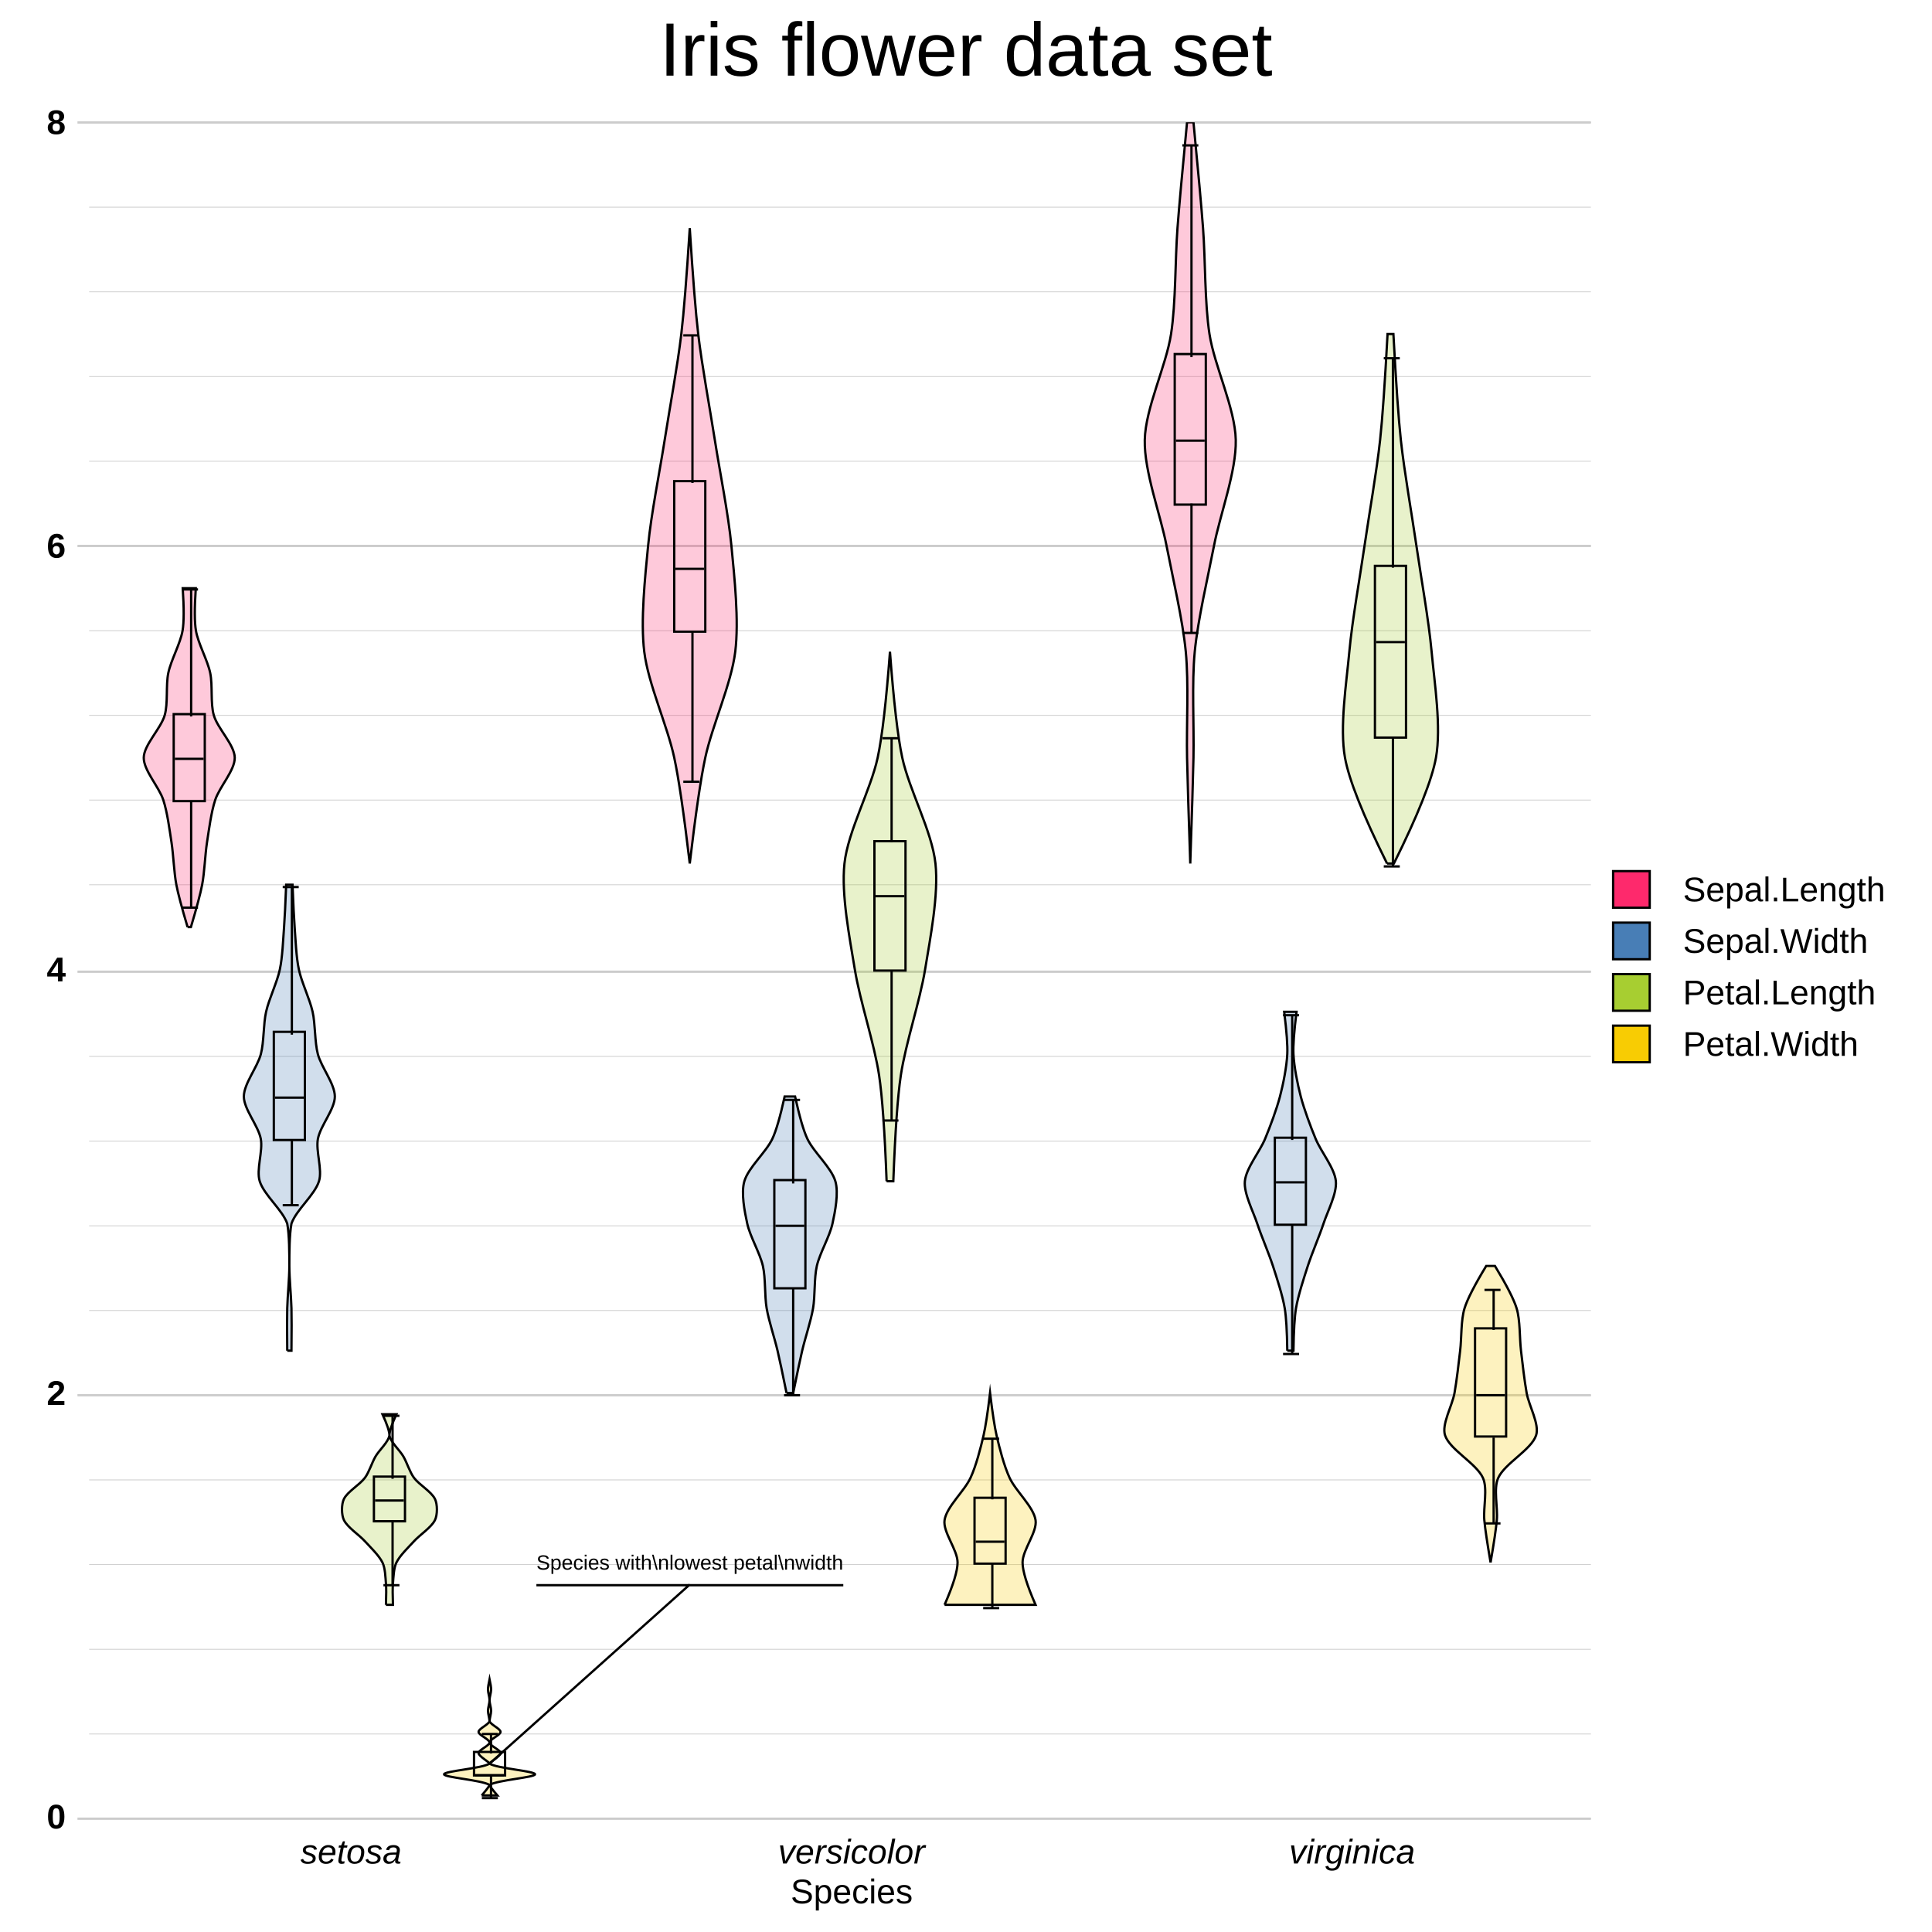
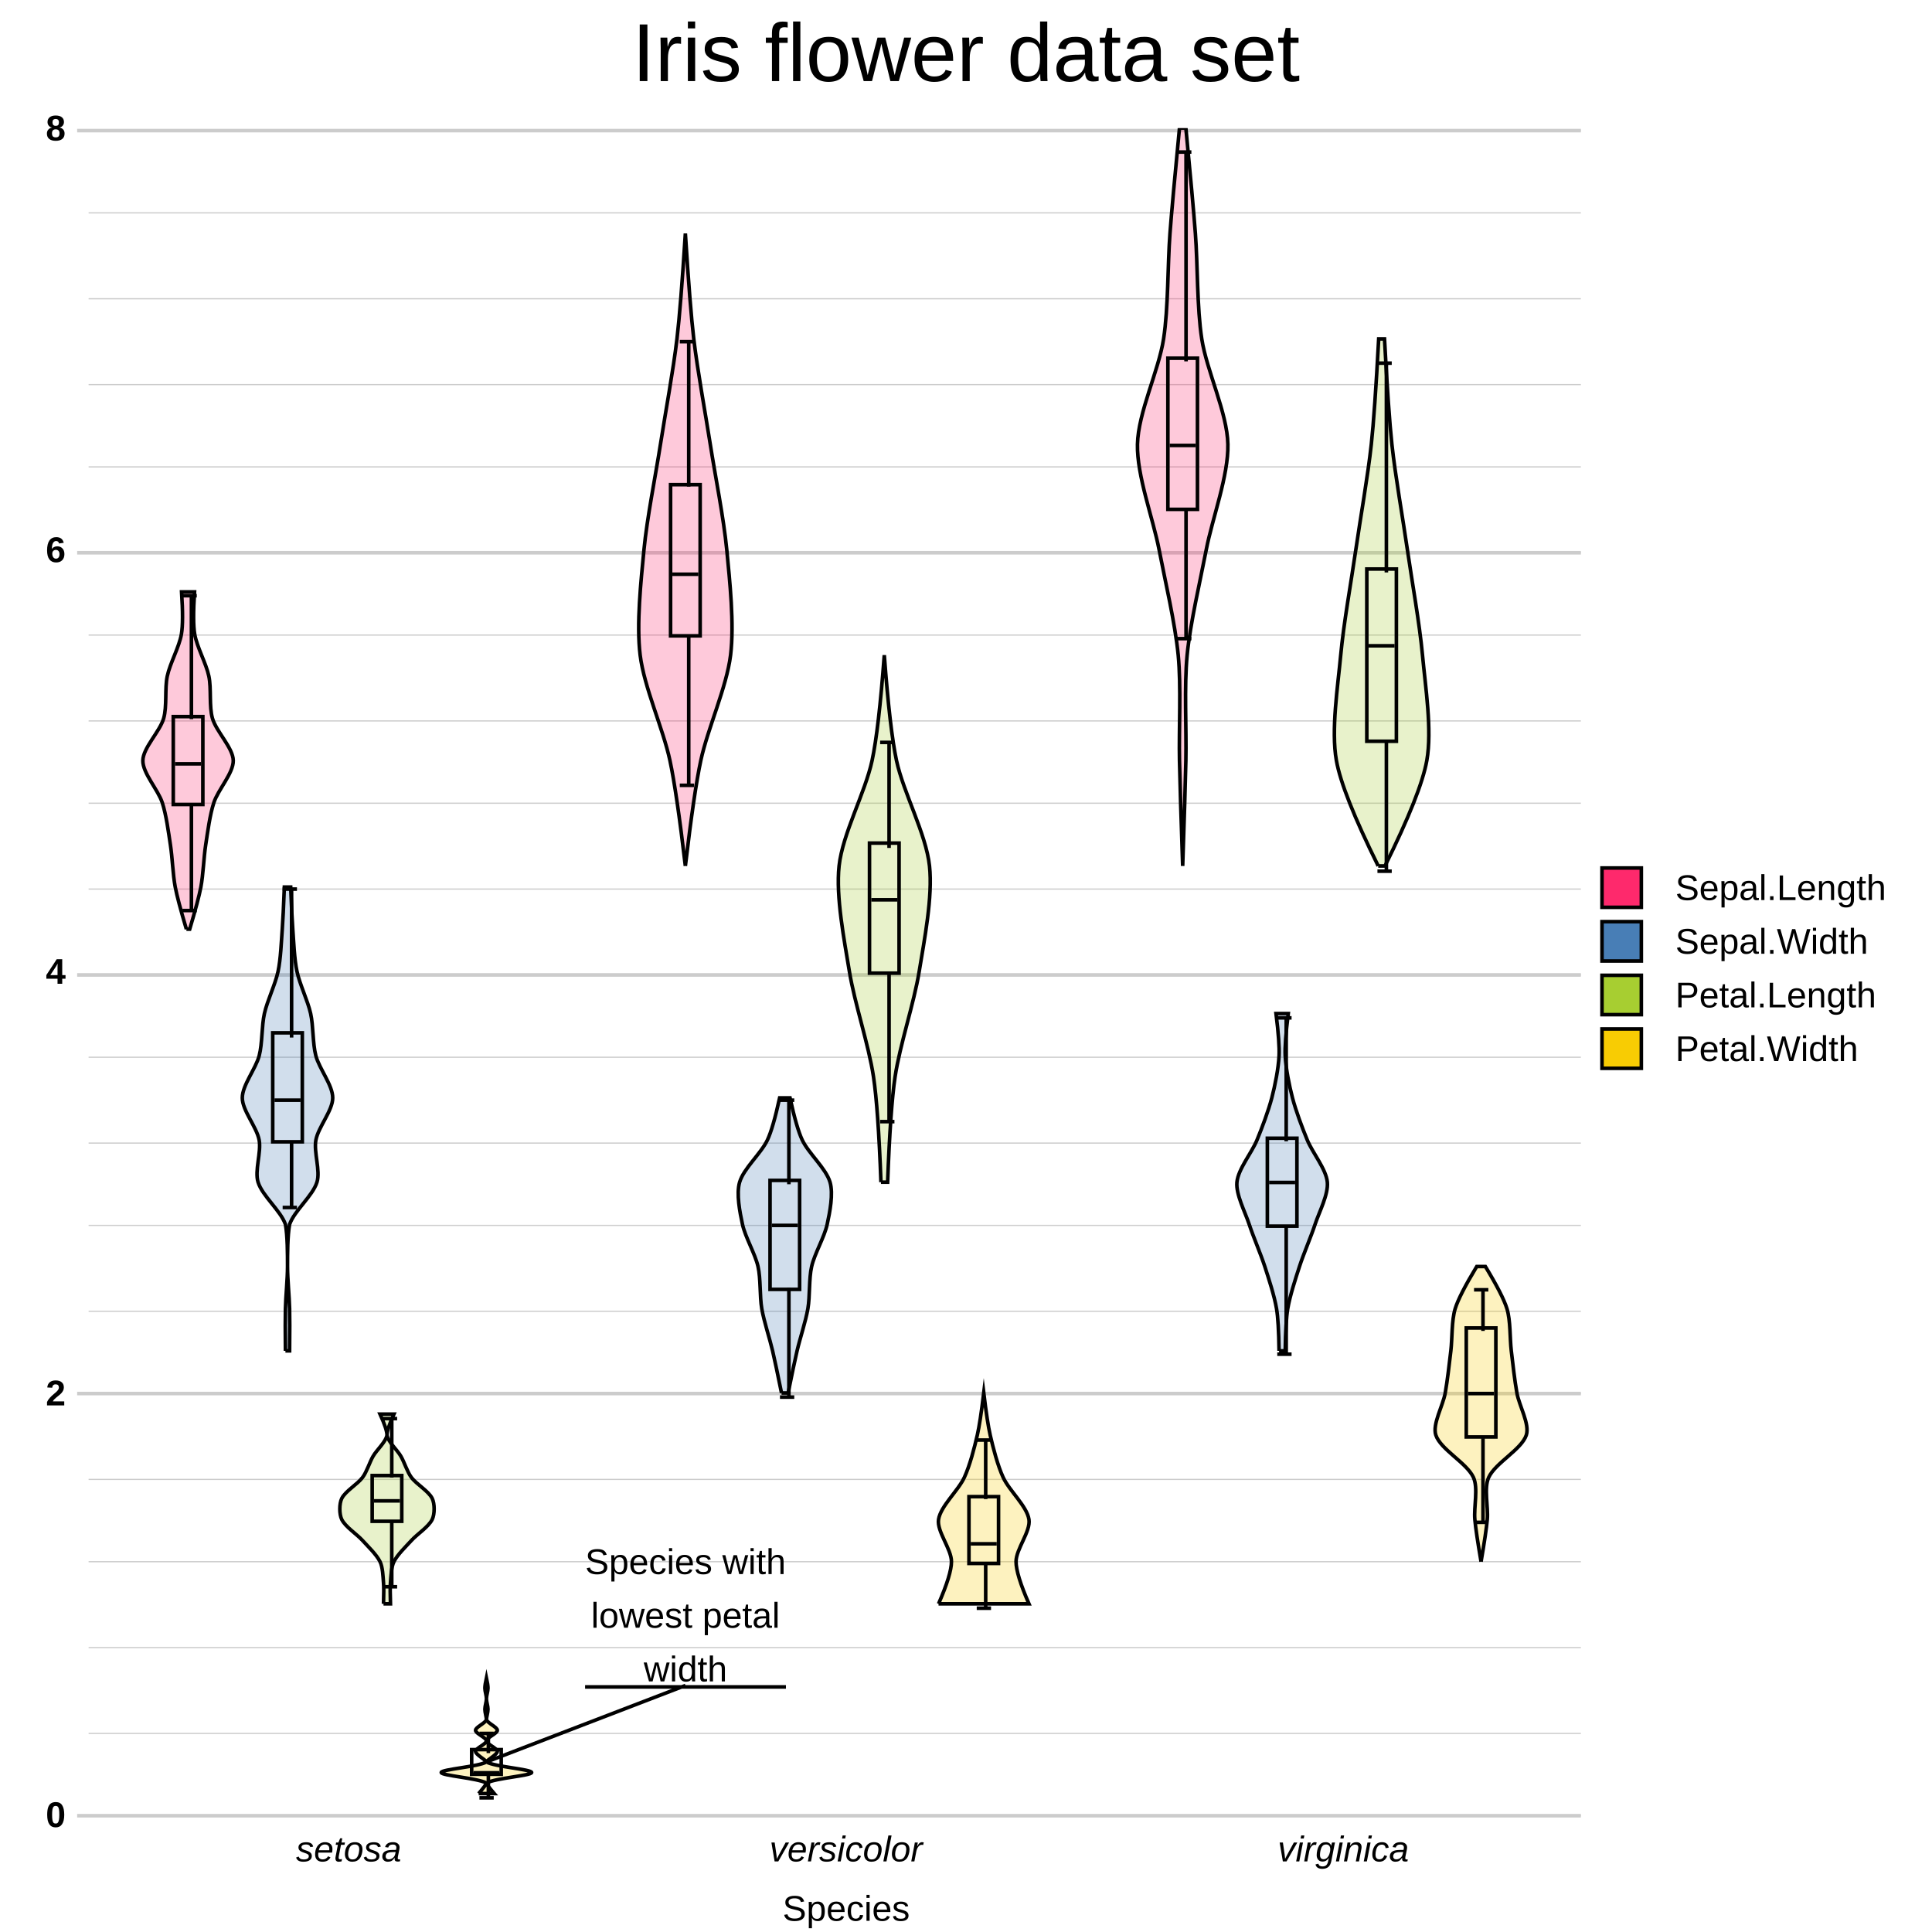
- <svg xmlns="http://www.w3.org/2000/svg" width="844" height="844">
+ <svg xmlns="http://www.w3.org/2000/svg" width="540" height="540">
  <defs>
    <clipPath id="a">
-       <path fill="none" d="M38.942 53.4H694.99v740.2H38.94V53.4z" />
+       <path fill="none" d="M24.762 35.8H441.86v471.4H24.762V35.8z" />
    </clipPath>
  </defs>
-   <path fill="#FFF" paint-order="stroke fill markers" d="M-.5-.5h845v845H-.5z" />
-   <path fill="none" stroke="#CCC" paint-order="fill stroke markers" d="M38.942 794.5H694.99M38.942 757.5H694.99M38.942 720.5H694.99M38.942 683.5H694.99M38.942 646.5H694.99M38.942 609.5H694.99M38.942 572.5H694.99M38.942 535.5H694.99M38.942 498.5H694.99M38.942 461.5H694.99M38.942 424.5H694.99M38.942 386.5H694.99M38.942 349.5H694.99M38.942 312.5H694.99M38.942 275.5H694.99M38.942 238.5H694.99M38.942 201.5H694.99M38.942 164.5H694.99M38.942 127.5H694.99M38.942 90.5H694.99M38.942 53.5H694.99" stroke-miterlimit="10" stroke-width=".333" />
-   <path fill="none" stroke="#CCC" paint-order="fill stroke markers" d="M38.942 794.5H694.99M33.842 794.5h5.1M38.942 609.5H694.99M33.842 609.5h5.1M38.942 424.5H694.99M33.842 424.5h5.1M38.942 238.5H694.99M33.842 238.5h5.1M38.942 53.5H694.99M33.842 53.5h5.1" stroke-miterlimit="10" />
+   <path fill="#FFF" paint-order="stroke fill markers" d="M-.5-.5h541v541H-.5z" />
+   <path fill="none" stroke="#CCC" paint-order="fill stroke markers" d="M24.762 507.5H441.86M24.762 484.5H441.86M24.762 460.5H441.86M24.762 436.5H441.86M24.762 413.5H441.86M24.762 389.5H441.86M24.762 366.5H441.86M24.762 342.5H441.86M24.762 319.5H441.86M24.762 295.5H441.86M24.762 272.5H441.86M24.762 248.5H441.86M24.762 224.5H441.86M24.762 201.5H441.86M24.762 177.5H441.86M24.762 154.5H441.86M24.762 130.5H441.86M24.762 107.5H441.86M24.762 83.5H441.86M24.762 59.5H441.86M24.762 36.5H441.86" stroke-miterlimit="10" stroke-width=".333" />
+   <path fill="none" stroke="#CCC" paint-order="fill stroke markers" d="M24.762 507.5H441.86M21.562 507.5h3.2M24.762 389.5H441.86M21.562 389.5h3.2M24.762 272.5H441.86M21.562 272.5h3.2M24.762 154.5H441.86M21.562 154.5h3.2M24.762 36.5H441.86M21.562 36.5h3.2" stroke-miterlimit="10" />
  <g clip-path="url(#a)">
-     <path fill="#FE296C" stroke="#000" paint-order="fill stroke markers" d="M81.945 404.995q-3.84-12.877-4.907-18.505c-1.04-5.475-1.272-12.986-2.12-18.505-.86-5.584-1.83-13.17-3.577-18.505-1.89-5.77-8.635-12.99-8.545-18.505.09-5.587 7.454-12.66 9.15-18.505 1.523-5.258.436-13.093 1.58-18.505 1.2-5.69 5.266-12.804 6.236-18.505q.92-5.402.064-18.505h5.697q-.856 13.103.063 18.505c.97 5.7 5.036 12.814 6.238 18.505 1.144 5.412.057 13.247 1.58 18.505 1.695 5.845 9.06 12.918 9.15 18.505.09 5.516-6.657 12.736-8.546 18.505-1.747 5.334-2.717 12.92-3.576 18.505-.85 5.52-1.08 13.03-2.12 18.505q-1.07 5.628-4.908 18.505h-1.455M301.322 377.238q-3.84-32.578-6.78-46.263c-3.024-14.072-11.352-32.12-13.097-46.263-1.68-13.615.347-32.463 1.678-46.262 1.346-13.958 5.07-32.384 7.247-46.262 2.176-13.88 5.61-32.322 7.26-46.263q1.634-13.816 3.692-46.262 2.058 32.446 3.694 46.262c1.65 13.94 5.082 32.383 7.258 46.262 2.176 13.88 5.9 32.305 7.248 46.263 1.33 13.8 3.358 32.647 1.678 46.262-1.746 14.142-10.073 32.19-13.097 46.263q-2.94 13.685-6.78 46.262M519.972 377.238q-1.11-32.382-1.404-46.263c-.294-13.876.778-32.496-.555-46.263-1.355-13.99-5.722-32.414-8.404-46.262-2.694-13.91-9.81-32.448-9.515-46.262.297-13.943 9.31-32.19 11.484-46.263 2.113-13.684 1.76-32.4 2.808-46.262q1.05-13.895 4.18-46.263h2.808q3.13 32.368 4.18 46.263c1.048 13.863.695 32.578 2.81 46.262 2.173 14.073 11.187 32.32 11.484 46.262.294 13.815-6.82 32.353-9.515 46.263-2.68 13.848-7.05 32.272-8.403 46.262-1.333 13.767-.262 32.387-.556 46.263q-.294 13.88-1.404 46.262" fill-opacity=".25" stroke-linejoin="mitter" stroke-miterlimit="10" />
-     <path fill="#487EB6" stroke="#000" paint-order="fill stroke markers" d="M125.482 590.045q-.137-12.957 0-18.505c.138-5.555.92-12.953.92-18.505 0-5.55 0-13.438-.92-18.505-2.11-6.036-10.14-12.467-12.025-18.505-1.58-5.065 1.473-13.16.47-18.505-1.077-5.757-7.405-12.955-7.402-18.505.003-5.553 5.92-12.767 7.426-18.505 1.41-5.365 1.07-13.072 2.29-18.505 1.27-5.67 4.807-12.828 6.012-18.505 1.15-5.426 1.425-12.943 1.84-18.505q.413-5.54.92-18.505h2.78q.508 12.964.92 18.505c.416 5.562.69 13.08 1.84 18.505 1.205 5.677 4.742 12.835 6.013 18.505 1.22 5.433.88 13.14 2.29 18.505 1.505 5.738 7.42 12.952 7.425 18.505.003 5.55-6.326 12.748-7.404 18.505-1 5.346 2.052 13.44.47 18.505-1.884 6.038-9.913 12.47-12.024 18.505-.92 5.067-.92 12.953-.92 18.505s.782 12.95.92 18.505q.138 5.548 0 18.505h-1.84M343.6 608.55q-2.634-12.98-3.93-18.505c-1.308-5.58-3.78-12.876-4.753-18.505-.948-5.474-.416-13.12-1.65-18.505-1.312-5.718-5.585-12.782-6.836-18.505-1.175-5.38-2.753-13.448-1.255-18.505 1.79-6.046 9.392-12.565 12.217-18.505q2.455-5.163 5.382-18.505h4.557q2.928 13.342 5.383 18.505c2.824 5.94 10.426 12.46 12.217 18.505 1.497 5.057-.08 13.125-1.257 18.505-1.25 5.723-5.524 12.787-6.835 18.505-1.234 5.385-.703 13.03-1.65 18.505-.974 5.63-3.445 12.926-4.754 18.505q-1.296 5.524-3.928 18.505H343.6M562.354 590.045q-.19-13.052-1.115-18.505c-.96-5.65-3.382-13.028-5.16-18.505-1.828-5.626-5-12.888-6.86-18.505-1.817-5.486-5.894-13.125-5.395-18.505.53-5.723 6.474-12.83 8.824-18.505 2.248-5.43 5.02-12.832 6.508-18.505 1.424-5.43 2.917-12.92 3.196-18.505q.275-5.518-1.35-18.505h5.395q-1.625 12.987-1.35 18.505c.28 5.585 1.773 13.075 3.197 18.505 1.487 5.673 4.26 13.076 6.508 18.505 2.35 5.674 8.294 12.782 8.825 18.505.498 5.38-3.578 13.02-5.395 18.505-1.86 5.617-5.032 12.88-6.86 18.505-1.778 5.477-4.202 12.855-5.16 18.505q-.924 5.453-1.114 18.505h-2.696" fill-opacity=".25" stroke-linejoin="mitter" stroke-miterlimit="10" />
-     <path fill="#A7CE31" stroke="#000" paint-order="fill stroke markers" d="M168.603 701.075q.228-6.495 0-9.253c-.23-2.794-.322-6.817-1.53-9.252-1.544-3.116-5.225-6.59-7.644-9.253-2.627-2.89-7.566-6.006-9.175-9.252-1.143-2.305-1.143-6.947 0-9.253 1.61-3.246 6.87-6.155 9.174-9.252 1.824-2.455 3.038-6.576 4.586-9.253 1.663-2.874 5.628-6.297 6.116-9.252q0-2.596-3.058-9.253h6.116q-3.058 6.657-3.058 9.253c.49 2.955 4.454 6.378 6.116 9.252 1.55 2.677 2.762 6.798 4.587 9.253 2.303 3.097 7.565 6.006 9.175 9.253 1.142 2.305 1.142 6.947 0 9.252-1.61 3.246-6.548 6.363-9.175 9.252-2.42 2.662-6.1 6.137-7.645 9.253-1.207 2.435-1.298 6.458-1.53 9.252q-.227 2.758 0 9.253h-3.057M387.318 516.025q-1.223-32.544-3.282-46.262c-2.107-14.04-8.312-32.24-10.606-46.263-2.246-13.734-5.99-32.676-4.525-46.262 1.53-14.172 11.467-32.105 14.51-46.263q2.92-13.6 5.367-46.263 2.447 32.663 5.37 46.263c3.04 14.158 12.978 32.09 14.508 46.262 1.466 13.587-2.28 32.53-4.526 46.263-2.293 14.023-8.498 32.223-10.605 46.262q-2.06 13.72-3.283 46.263h-2.93M605.945 377.238q-15.827-31.88-18.39-46.263c-2.384-13.376.628-32.45 1.903-46.263 1.286-13.943 4.62-32.387 6.636-46.262 2.018-13.882 5.297-32.326 6.812-46.262q1.503-13.822 3.247-46.263h2.56q1.743 32.44 3.246 46.262c1.514 13.937 4.793 32.38 6.81 46.263 2.017 13.875 5.35 32.32 6.637 46.262 1.275 13.814 4.286 32.887 1.903 46.263q-2.563 14.382-18.39 46.262h-2.975" fill-opacity=".25" stroke-linejoin="mitter" stroke-miterlimit="10" />
-     <path fill="#F8CC03" stroke="#000" paint-order="fill stroke markers" d="M210.435 784.347q3.427-4.015 3.427-4.626c-3.85-2.164-19.877-3.237-19.877-4.625s16.467-2.534 19.877-4.626c0-.685-4.798-3.24-4.798-4.628 0-1.387 4.798-3.238 4.798-4.626 0-1.388-4.798-3.238-4.798-4.626 0-1.388 4.073-2.995 4.798-4.626 0-1.145-.685-3.24-.685-4.627 0-1.387.685-3.238.685-4.626 0-1.387-.685-3.237-.685-4.625q0-1.388.685-4.626.686 3.237.686 4.625c0 1.388-.686 3.238-.686 4.626 0 1.39.686 3.24.686 4.627 0 1.388-.686 3.482-.686 4.627.725 1.63 4.798 3.238 4.798 4.626 0 1.388-4.798 3.238-4.798 4.626 0 1.388 4.798 3.24 4.798 4.626 0 1.388-4.798 3.943-4.798 4.627 3.41 2.09 19.878 3.237 19.878 4.625s-16.03 2.46-19.878 4.626q0 .612 3.427 4.627h-6.855M412.635 701.075q5.68-12.953 5.68-18.505c0-5.55-6.483-13.272-5.68-18.505.9-5.87 8.656-12.635 11.358-18.505 2.41-5.233 4.38-12.86 5.68-18.505q1.256-5.46 2.84-18.505 1.582 13.046 2.84 18.505c1.298 5.644 3.27 13.272 5.678 18.505 2.703 5.87 10.46 12.635 11.36 18.505.803 5.233-5.68 12.953-5.68 18.505q0 5.55 5.68 18.505h-39.755M651.162 682.57q-2.224-12.925-2.732-18.505c-.503-5.523 1.562-13.76-.637-18.505-2.944-6.357-14.4-12.212-16.508-18.505-1.61-4.81 3.122-12.91 4.118-18.505.98-5.51 1.813-12.944 2.47-18.505.657-5.542.298-13.26 1.91-18.505q1.802-5.86 9.47-18.505h3.818q7.67 12.646 9.47 18.505c1.613 5.244 1.254 12.963 1.91 18.505.658 5.56 1.49 12.996 2.47 18.505.997 5.594 5.73 13.695 4.12 18.505-2.107 6.293-13.564 12.148-16.51 18.505-2.198 4.746-.132 12.982-.635 18.505q-.508 5.58-2.733 18.505" fill-opacity=".25" stroke-linejoin="mitter" stroke-miterlimit="10" />
-     <path fill="none" stroke="#000" paint-order="fill stroke markers" d="M75.884 311.97H89.46v38.01H75.885z" stroke-linejoin="mitter" stroke-miterlimit="10" />
-     <path fill="none" stroke="#000" paint-order="fill stroke markers" d="M76.384 331.5H88.96M83.5 350v46M86.5 396.5h-7M83.5 313v-56M86.5 257.5h-7" stroke-miterlimit="10" />
-     <path fill="none" stroke="#000" paint-order="fill stroke markers" d="M294.534 210.192h13.577v65.768h-13.576z" stroke-linejoin="mitter" stroke-miterlimit="10" />
-     <path fill="none" stroke="#000" paint-order="fill stroke markers" d="M295.034 248.5h12.577M302.5 276v65M305.5 341.5h-7M302.5 211v-65M305.5 146.5h-7" stroke-miterlimit="10" />
-     <path fill="none" stroke="#000" paint-order="fill stroke markers" d="M513.184 154.677h13.577v65.768h-13.576z" stroke-linejoin="mitter" stroke-miterlimit="10" />
-     <path fill="none" stroke="#000" paint-order="fill stroke markers" d="M513.684 192.5h12.577M520.5 220v56M523.5 276.5h-7M520.5 156V63M523.5 63.5h-7" stroke-miterlimit="10" />
-     <path fill="none" stroke="#000" paint-order="fill stroke markers" d="M119.614 450.757h13.577v47.263h-13.576z" stroke-linejoin="mitter" stroke-miterlimit="10" />
-     <path fill="none" stroke="#000" paint-order="fill stroke markers" d="M120.114 479.5h12.577M127.5 498v28M130.5 526.5h-7M127.5 452v-65M130.5 387.5h-7" stroke-miterlimit="10" />
-     <path fill="none" stroke="#000" paint-order="fill stroke markers" d="M338.264 515.525h13.577v47.263h-13.576z" stroke-linejoin="mitter" stroke-miterlimit="10" />
-     <path fill="none" stroke="#000" paint-order="fill stroke markers" d="M338.764 535.5h12.577M346.5 563v46M349.5 609.5h-7M346.5 517v-37M349.5 480.5h-7" stroke-miterlimit="10" />
-     <path fill="none" stroke="#000" paint-order="fill stroke markers" d="M556.914 497.02h13.577v38.01h-13.576z" stroke-linejoin="mitter" stroke-miterlimit="10" />
-     <path fill="none" stroke="#000" paint-order="fill stroke markers" d="M557.414 516.5h12.577M564.5 535v56M567.5 591.5h-7M564.5 498v-55M567.5 443.5h-7" stroke-miterlimit="10" />
-     <path fill="none" stroke="#000" paint-order="fill stroke markers" d="M163.344 645.06h13.577v19.505h-13.576z" stroke-linejoin="mitter" stroke-miterlimit="10" />
-     <path fill="none" stroke="#000" paint-order="fill stroke markers" d="M163.844 655.5h12.577M171.5 665v27M174.5 692.5h-7M171.5 646v-28M174.5 618.5h-7" stroke-miterlimit="10" />
-     <path fill="none" stroke="#000" paint-order="fill stroke markers" d="M381.994 367.485h13.577V424h-13.576z" stroke-linejoin="mitter" stroke-miterlimit="10" />
-     <path fill="none" stroke="#000" paint-order="fill stroke markers" d="M382.494 391.5h12.577M389.5 424v65M392.5 489.5h-7M389.5 368v-46M392.5 322.5h-7" stroke-miterlimit="10" />
-     <path fill="none" stroke="#000" paint-order="fill stroke markers" d="M600.644 247.202h13.577v75.02h-13.576z" stroke-linejoin="mitter" stroke-miterlimit="10" />
-     <path fill="none" stroke="#000" paint-order="fill stroke markers" d="M601.144 280.5h12.577M608.5 322v56M611.5 378.5h-7M608.5 248v-92M611.5 156.5h-7" stroke-miterlimit="10" />
+     <path fill="#FE296C" stroke="#000" paint-order="fill stroke markers" d="M52.099 259.715q-2.44-8.201-3.12-11.785c-.66-3.487-.808-8.27-1.348-11.785-.546-3.556-1.162-8.387-2.273-11.785-1.201-3.673-5.49-8.272-5.433-11.785.058-3.558 4.74-8.063 5.816-11.785.97-3.35.278-8.338 1.005-11.785.764-3.624 3.348-8.155 3.965-11.785q.585-3.44.04-11.785h3.621q-.545 8.344.04 11.785c.617 3.63 3.201 8.161 3.965 11.785.727 3.447.036 8.436 1.005 11.785 1.077 3.722 5.758 8.227 5.816 11.785.057 3.513-4.232 8.112-5.433 11.785-1.11 3.398-1.727 8.229-2.273 11.785-.54 3.515-.687 8.298-1.348 11.785q-.68 3.584-3.12 11.785H52.1M191.562 242.038q-2.442-20.747-4.311-29.463c-1.922-8.962-7.216-20.457-8.326-29.462-1.068-8.672.22-20.675 1.067-29.463.856-8.89 3.224-20.624 4.607-29.463 1.383-8.838 3.565-20.584 4.615-29.462q1.04-8.8 2.348-29.463 1.308 20.664 2.348 29.463c1.049 8.878 3.23 20.624 4.614 29.463 1.383 8.838 3.751 20.573 4.607 29.462.846 8.788 2.135 20.79 1.067 29.463-1.11 9.005-6.404 20.5-8.326 29.462q-1.869 8.716-4.31 29.463M330.562 242.038q-.706-20.623-.893-29.463c-.187-8.837.494-20.695-.353-29.462-.861-8.91-3.638-20.644-5.342-29.463-1.713-8.858-6.236-20.664-6.049-29.463.189-8.879 5.919-20.5 7.3-29.462 1.345-8.715 1.12-20.634 1.786-29.463q.667-8.848 2.658-29.462h1.785q1.99 20.614 2.658 29.462c.666 8.83.441 20.748 1.785 29.463 1.382 8.962 7.112 20.583 7.3 29.463.188 8.798-4.335 20.604-6.047 29.462-1.705 8.819-4.482 20.553-5.343 29.463-.847 8.767-.166 20.625-.353 29.462q-.187 8.84-.892 29.463" fill-opacity=".25" stroke-linejoin="mitter" stroke-miterlimit="10" />
+     <path fill="#487EB6" stroke="#000" paint-order="fill stroke markers" d="M79.777 377.565q-.088-8.252 0-11.785c.088-3.538.585-8.25.585-11.785 0-3.536 0-8.557-.585-11.785-1.342-3.843-6.447-7.94-7.645-11.785-1.005-3.226.936-8.38.3-11.785-.686-3.666-4.709-8.25-4.707-11.785.002-3.536 3.764-8.131 4.72-11.785.896-3.417.68-8.325 1.456-11.785.808-3.61 3.056-8.17 3.822-11.785.732-3.456.906-8.243 1.17-11.785q.262-3.529.584-11.785h1.769q.322 8.256.585 11.785c.263 3.542.437 8.33 1.17 11.785.765 3.615 3.013 8.174 3.821 11.785.775 3.46.56 8.368 1.455 11.785.957 3.654 4.719 8.249 4.72 11.785.003 3.535-4.02 8.12-4.706 11.785-.636 3.405 1.305 8.559.3 11.785-1.198 3.845-6.303 7.942-7.645 11.785-.584 3.228-.584 8.25-.584 11.785s.497 8.247.584 11.785q.088 3.533 0 11.785h-1.17M218.438 389.35q-1.674-8.267-2.498-11.785c-.832-3.553-2.403-8.2-3.022-11.785-.602-3.486-.264-8.355-1.05-11.785-.832-3.641-3.549-8.14-4.344-11.785-.748-3.427-1.751-8.563-.799-11.785 1.138-3.85 5.971-8.003 7.767-11.785q1.56-3.289 3.421-11.785h2.897q1.86 8.496 3.421 11.785c1.796 3.782 6.629 7.936 7.767 11.785.952 3.222-.05 8.358-.799 11.785-.795 3.644-3.512 8.144-4.345 11.785-.785 3.43-.447 8.299-1.049 11.785-.62 3.585-2.19 8.232-3.022 11.785q-.824 3.518-2.498 11.785h-1.847M357.504 377.565q-.12-8.312-.708-11.785c-.61-3.598-2.15-8.297-3.28-11.785-1.162-3.583-3.18-8.208-4.362-11.785-1.154-3.494-3.746-8.358-3.429-11.785.337-3.644 4.116-8.172 5.61-11.785 1.43-3.458 3.192-8.173 4.138-11.785.905-3.459 1.854-8.228 2.031-11.785q.175-3.514-.857-11.785h3.43q-1.033 8.27-.858 11.785c.177 3.557 1.126 8.326 2.031 11.785.946 3.612 2.708 8.327 4.138 11.785 1.494 3.613 5.273 8.14 5.61 11.785.317 3.427-2.275 8.291-3.43 11.785-1.182 3.577-3.199 8.202-4.36 11.785-1.131 3.488-2.672 8.187-3.28 11.785q-.588 3.473-.71 11.785h-1.714" fill-opacity=".25" stroke-linejoin="mitter" stroke-miterlimit="10" />
+     <path fill="#A7CE31" stroke="#000" paint-order="fill stroke markers" d="M107.19 448.275q.144-4.137 0-5.892c-.147-1.78-.205-4.342-.973-5.893-.981-1.984-3.322-4.197-4.86-5.893-1.67-1.84-4.81-3.825-5.832-5.892-.727-1.469-.727-4.424 0-5.892 1.023-2.067 4.369-3.921 5.832-5.893 1.161-1.564 1.932-4.188 2.916-5.893 1.057-1.83 3.578-4.01 3.889-5.892q0-1.654-1.945-5.893h3.889q-1.944 4.24-1.944 5.893c.31 1.882 2.83 4.062 3.888 5.892.984 1.705 1.755 4.33 2.916 5.893 1.463 1.972 4.81 3.826 5.832 5.892.727 1.47.727 4.424 0 5.893-1.023 2.067-4.163 4.052-5.832 5.892-1.538 1.696-3.879 3.909-4.86 5.893-.768 1.551-.826 4.113-.972 5.892q-.145 1.756 0 5.893h-1.945M246.23 330.425q-.777-20.725-2.086-29.463c-1.34-8.94-5.284-20.531-6.742-29.462-1.428-8.747-3.809-20.81-2.877-29.462.972-9.025 7.29-20.447 9.224-29.463q1.857-8.662 3.413-29.462 1.555 20.8 3.412 29.462c1.934 9.016 8.252 20.438 9.224 29.463.932 8.653-1.45 20.715-2.877 29.462-1.458 8.93-5.403 20.522-6.742 29.462q-1.31 8.738-2.086 29.463h-1.863M385.216 242.038q-10.062-20.305-11.69-29.463c-1.516-8.52.398-20.665 1.209-29.462.818-8.88 2.937-20.627 4.219-29.463 1.282-8.841 3.367-20.587 4.33-29.463q.955-8.802 2.064-29.462h1.627q1.109 20.66 2.064 29.463c.963 8.875 3.048 20.62 4.33 29.462 1.282 8.836 3.401 20.583 4.22 29.463.81 8.797 2.724 20.943 1.209 29.462q-1.63 9.158-11.691 29.463h-1.89" fill-opacity=".25" stroke-linejoin="mitter" stroke-miterlimit="10" />
+     <path fill="#F8CC03" stroke="#000" paint-order="fill stroke markers" d="M133.783 501.308q2.179-2.557 2.179-2.947c-2.447-1.378-12.637-2.062-12.637-2.946 0-.884 10.47-1.614 12.637-2.946 0-.436-3.05-2.063-3.05-2.947 0-.883 3.05-2.062 3.05-2.946 0-.884-3.05-2.062-3.05-2.946 0-.884 2.589-1.908 3.05-2.946 0-.73-.436-2.063-.436-2.947 0-.883.436-2.062.436-2.946 0-.884-.436-2.062-.436-2.946q0-.884.436-2.946.435 2.062.435 2.946c0 .884-.435 2.062-.435 2.946 0 .884.435 2.063.435 2.947 0 .883-.435 2.216-.435 2.946.46 1.038 3.05 2.062 3.05 2.946 0 .884-3.05 2.062-3.05 2.946 0 .884 3.05 2.063 3.05 2.946 0 .884-3.05 2.511-3.05 2.947 2.167 1.332 12.636 2.062 12.636 2.946 0 .884-10.19 1.568-12.636 2.946q0 .39 2.178 2.947h-4.357M262.325 448.275q3.61-8.25 3.61-11.785c0-3.536-4.12-8.452-3.61-11.785.573-3.738 5.503-8.047 7.22-11.785 1.533-3.333 2.785-8.19 3.611-11.785q.8-3.477 1.806-11.785 1.006 8.308 1.805 11.785c.826 3.594 2.078 8.452 3.61 11.785 1.718 3.738 6.648 8.047 7.22 11.785.511 3.333-3.61 8.25-3.61 11.785q0 3.535 3.61 11.785h-25.272M413.962 436.49q-1.415-8.232-1.738-11.785c-.32-3.518.994-8.76-.404-11.785-1.871-4.047-9.156-7.779-10.495-11.785-1.024-3.065 1.985-8.222 2.618-11.785.624-3.508 1.153-8.243 1.571-11.785.417-3.53.189-8.445 1.214-11.785q1.145-3.73 6.02-11.785h2.427q4.875 8.054 6.02 11.785c1.025 3.34.797 8.256 1.214 11.785.418 3.542.947 8.277 1.57 11.785.634 3.563 3.643 8.72 2.619 11.785-1.339 4.006-8.623 7.738-10.495 11.785-1.398 3.024-.085 8.267-.404 11.785q-.323 3.553-1.737 11.785" fill-opacity=".25" stroke-linejoin="mitter" stroke-miterlimit="10" />
+     <path fill="none" stroke="#000" paint-order="fill stroke markers" d="M48.428 200.29h8.267v24.57h-8.267z" stroke-linejoin="mitter" stroke-miterlimit="10" />
+     <path fill="none" stroke="#000" paint-order="fill stroke markers" d="M48.928 213.5h7.267M53.5 225v29m1.5.5h-4M53.5 201v-35m1.5.5h-4" stroke-miterlimit="10" />
+     <path fill="none" stroke="#000" paint-order="fill stroke markers" d="M187.428 135.473h8.267v42.247h-8.267z" stroke-linejoin="mitter" stroke-miterlimit="10" />
+     <path fill="none" stroke="#000" paint-order="fill stroke markers" d="M187.928 160.5h7.267M192.5 178v41m1.5.5h-4M192.5 136V95m1.5.5h-4" stroke-miterlimit="10" />
+     <path fill="none" stroke="#000" paint-order="fill stroke markers" d="M326.428 100.118h8.267v42.247h-8.267z" stroke-linejoin="mitter" stroke-miterlimit="10" />
+     <path fill="none" stroke="#000" paint-order="fill stroke markers" d="M326.928 124.5h7.267M331.5 142v36m1.5.5h-4M331.5 101V42m1.5.5h-4" stroke-miterlimit="10" />
+     <path fill="none" stroke="#000" paint-order="fill stroke markers" d="M76.228 288.678h8.267v30.462h-8.267z" stroke-linejoin="mitter" stroke-miterlimit="10" />
+     <path fill="none" stroke="#000" paint-order="fill stroke markers" d="M76.728 307.5h7.267M81.5 319v18m1.5.5h-4M81.5 290v-42m1.5.5h-4" stroke-miterlimit="10" />
+     <path fill="none" stroke="#000" paint-order="fill stroke markers" d="M215.228 329.925h8.267v30.462h-8.267z" stroke-linejoin="mitter" stroke-miterlimit="10" />
+     <path fill="none" stroke="#000" paint-order="fill stroke markers" d="M215.728 342.5h7.267M220.5 360v30m1.5.5h-4M220.5 331v-24m1.5.5h-4" stroke-miterlimit="10" />
+     <path fill="none" stroke="#000" paint-order="fill stroke markers" d="M354.228 318.14h8.267v24.57h-8.267z" stroke-linejoin="mitter" stroke-miterlimit="10" />
+     <path fill="none" stroke="#000" paint-order="fill stroke markers" d="M354.728 330.5h7.267M359.5 343v35m1.5.5h-4M359.5 319v-35m1.5.5h-4" stroke-miterlimit="10" />
+     <path fill="none" stroke="#000" paint-order="fill stroke markers" d="M104.028 412.42h8.267v12.785h-8.267z" stroke-linejoin="mitter" stroke-miterlimit="10" />
+     <path fill="none" stroke="#000" paint-order="fill stroke markers" d="M104.528 419.5h7.267M109.5 425v18m1.5.5h-4M109.5 413v-17m1.5.5h-4" stroke-miterlimit="10" />
+     <path fill="none" stroke="#000" paint-order="fill stroke markers" d="M243.028 235.645h8.267V272h-8.267z" stroke-linejoin="mitter" stroke-miterlimit="10" />
+     <path fill="none" stroke="#000" paint-order="fill stroke markers" d="M243.528 251.5h7.267M248.5 272v41m1.5.5h-4M248.5 237v-30m1.5.5h-4" stroke-miterlimit="10" />
    <g>
-       <path fill="none" stroke="#000" paint-order="fill stroke markers" d="M207.074 765.342h13.577v10.253h-13.576z" stroke-linejoin="mitter" stroke-miterlimit="10" />
+       <path fill="none" stroke="#000" paint-order="fill stroke markers" d="M382.028 159.042h8.267v48.14h-8.267z" stroke-linejoin="mitter" stroke-miterlimit="10" />
    </g>
-     <path fill="none" stroke="#000" paint-order="fill stroke markers" d="M207.574 775.5h12.577M214.5 776v9M217.5 785.5h-7M214.5 766v-9M217.5 757.5h-7" stroke-miterlimit="10" />
+     <path fill="none" stroke="#000" paint-order="fill stroke markers" d="M382.528 180.5h7.267M387.5 207v36m1.5.5h-4M387.5 160v-59m1.5.5h-4" stroke-miterlimit="10" />
    <g>
-       <path fill="none" stroke="#000" paint-order="fill stroke markers" d="M425.724 654.313H439.3v28.757h-13.576z" stroke-linejoin="mitter" stroke-miterlimit="10" />
+       <path fill="none" stroke="#000" paint-order="fill stroke markers" d="M131.828 489.023h8.267v6.892h-8.267z" stroke-linejoin="mitter" stroke-miterlimit="10" />
    </g>
-     <path fill="none" stroke="#000" paint-order="fill stroke markers" d="M426.224 673.5H438.8M433.5 683v19M436.5 702.5h-7M433.5 655v-27M436.5 628.5h-7" stroke-miterlimit="10" />
+     <path fill="none" stroke="#000" paint-order="fill stroke markers" d="M132.328 495.5h7.267M136.5 496v6m1.5.5h-4M136.5 490v-6m1.5.5h-4" stroke-miterlimit="10" />
    <g>
-       <path fill="none" stroke="#000" paint-order="fill stroke markers" d="M644.374 580.293h13.577v47.262h-13.576z" stroke-linejoin="mitter" stroke-miterlimit="10" />
+       <path fill="none" stroke="#000" paint-order="fill stroke markers" d="M270.828 418.313h8.267v18.677h-8.267z" stroke-linejoin="mitter" stroke-miterlimit="10" />
    </g>
-     <path fill="none" stroke="#000" paint-order="fill stroke markers" d="M644.874 609.5h12.577M652.5 628v37M655.5 665.5h-7M652.5 581v-18M655.5 563.5h-7" stroke-miterlimit="10" />
+     <path fill="none" stroke="#000" paint-order="fill stroke markers" d="M271.328 431.5h7.267M275.5 437v12m1.5.5h-4M275.5 419v-17m1.5.5h-4" stroke-miterlimit="10" />
+     <g>
+       <path fill="none" stroke="#000" paint-order="fill stroke markers" d="M409.828 371.173h8.267v30.462h-8.267z" stroke-linejoin="mitter" stroke-miterlimit="10" />
+     </g>
+     <path fill="none" stroke="#000" paint-order="fill stroke markers" d="M410.328 389.5h7.267M414.5 402v23m1.5.5h-4M414.5 372v-12m1.5.5h-4" stroke-miterlimit="10" />
  </g>
-   <text font-family="Arial" font-size="15" font-weight="bold" text-decoration="normal" text-anchor="end" dominant-baseline="central" transform="translate(28.742 793.6)">0</text>
-   <text font-family="Arial" font-size="15" font-weight="bold" text-decoration="normal" text-anchor="end" dominant-baseline="central" transform="translate(28.742 608.55)">2</text>
-   <text font-family="Arial" font-size="15" font-weight="bold" text-decoration="normal" text-anchor="end" dominant-baseline="central" transform="translate(28.742 423.5)">4</text>
-   <text font-family="Arial" font-size="15" font-weight="bold" text-decoration="normal" text-anchor="end" dominant-baseline="central" transform="translate(28.742 238.45)">6</text>
-   <text font-family="Arial" font-size="15" font-weight="bold" text-decoration="normal" text-anchor="end" dominant-baseline="central" transform="translate(28.742 53.4)">8</text>
-   <text font-family="Arial" font-size="15" text-decoration="normal" text-anchor="middle" dominant-baseline="central" transform="translate(372.066 826.3)">Species</text>
-   <text font-family="Arial" font-size="15" font-style="italic" text-decoration="normal" text-anchor="middle" dominant-baseline="central" transform="translate(153.367 808.9)">setosa</text>
-   <text font-family="Arial" font-size="15" font-style="italic" text-decoration="normal" text-anchor="middle" dominant-baseline="central" transform="translate(372.017 808.9)">versicolor</text>
-   <text font-family="Arial" font-size="15" font-style="italic" text-decoration="normal" text-anchor="middle" dominant-baseline="central" transform="translate(590.667 808.9)">virginica</text>
-   <text font-family="Arial" font-size="9" text-decoration="normal" text-anchor="middle" dominant-baseline="central" transform="translate(301.36 682.57)">Species with\nlowest petal\nwidth</text>
-   <path fill="none" stroke="#000" paint-order="fill stroke markers" d="M234.325 692.5h134.072M213.862 770.47l87.5-78.3" stroke-miterlimit="10" />
-   <path fill="none" paint-order="fill stroke markers" d="M699.5 375.5h135v96h-135z" />
-   <path fill="#FE296C" stroke="#000" paint-order="fill stroke markers" d="M704.69 380.55h16v16h-16z" stroke-linejoin="mitter" stroke-miterlimit="10" />
-   <text font-family="Arial" font-size="15" text-decoration="normal" dominant-baseline="central" transform="translate(735.19 388.55)">Sepal.Length</text>
-   <path fill="#487EB6" stroke="#000" paint-order="fill stroke markers" d="M704.69 403.05h16v16h-16z" stroke-linejoin="mitter" stroke-miterlimit="10" />
-   <text font-family="Arial" font-size="15" text-decoration="normal" dominant-baseline="central" transform="translate(735.19 411.05)">Sepal.Width</text>
-   <path fill="#A7CE31" stroke="#000" paint-order="fill stroke markers" d="M704.69 425.55h16v16h-16z" stroke-linejoin="mitter" stroke-miterlimit="10" />
+   <text font-family="Arial" font-size="10" font-weight="bold" text-decoration="normal" text-anchor="end" dominant-baseline="central" transform="translate(18.362 507.2)">0</text>
+   <text font-family="Arial" font-size="10" font-weight="bold" text-decoration="normal" text-anchor="end" dominant-baseline="central" transform="translate(18.362 389.35)">2</text>
+   <text font-family="Arial" font-size="10" font-weight="bold" text-decoration="normal" text-anchor="end" dominant-baseline="central" transform="translate(18.362 271.5)">4</text>
+   <text font-family="Arial" font-size="10" font-weight="bold" text-decoration="normal" text-anchor="end" dominant-baseline="central" transform="translate(18.362 153.65)">6</text>
+   <text font-family="Arial" font-size="10" font-weight="bold" text-decoration="normal" text-anchor="end" dominant-baseline="central" transform="translate(18.362 35.8)">8</text>
+   <text font-family="Arial" font-size="10" text-decoration="normal" text-anchor="middle" dominant-baseline="central" transform="translate(236.51 533.4)">Species</text>
+   <text font-family="Arial" font-size="10" font-style="italic" text-decoration="normal" text-anchor="middle" dominant-baseline="central" transform="translate(97.462 516.8)">setosa</text>
+   <text font-family="Arial" font-size="10" font-style="italic" text-decoration="normal" text-anchor="middle" dominant-baseline="central" transform="translate(236.462 516.8)">versicolor</text>
+   <text font-family="Arial" font-size="10" font-style="italic" text-decoration="normal" text-anchor="middle" dominant-baseline="central" transform="translate(375.462 516.8)">virginica</text>
+   <text font-family="Arial" font-size="10" text-decoration="normal" text-anchor="middle" dominant-baseline="central" transform="translate(191.6 436.49)">Species with</text>
+   <text font-family="Arial" font-size="10" text-decoration="normal" text-anchor="middle" dominant-baseline="central" transform="translate(191.6 451.49)">lowest petal</text>
+   <text font-family="Arial" font-size="10" text-decoration="normal" text-anchor="middle" dominant-baseline="central" transform="translate(191.6 466.49)">width</text>
+   <path fill="none" stroke="#000" paint-order="fill stroke markers" d="M163.532 471.5h56.138M135.962 492.469L191.6 471.09" stroke-miterlimit="10" />
+   <path fill="#FFF" paint-order="stroke fill markers" d="M444.5 239.5h90v64h-90z" />
+   <path fill="#FE296C" stroke="#000" paint-order="fill stroke markers" d="M447.76 242.6h11v11h-11z" stroke-linejoin="mitter" stroke-miterlimit="10" />
+   <text font-family="Arial" font-size="10" text-decoration="normal" dominant-baseline="central" transform="translate(468.26 248.1)">Sepal.Length</text>
+   <path fill="#487EB6" stroke="#000" paint-order="fill stroke markers" d="M447.76 257.6h11v11h-11z" stroke-linejoin="mitter" stroke-miterlimit="10" />
+   <text font-family="Arial" font-size="10" text-decoration="normal" dominant-baseline="central" transform="translate(468.26 263.1)">Sepal.Width</text>
+   <path fill="#A7CE31" stroke="#000" paint-order="fill stroke markers" d="M447.76 272.6h11v11h-11z" stroke-linejoin="mitter" stroke-miterlimit="10" />
  <g>
-     <text font-family="Arial" font-size="15" text-decoration="normal" dominant-baseline="central" transform="translate(735.19 433.55)">Petal.Length</text>
+     <text font-family="Arial" font-size="10" text-decoration="normal" dominant-baseline="central" transform="translate(468.26 278.1)">Petal.Length</text>
  </g>
  <g>
-     <path fill="#F8CC03" stroke="#000" paint-order="fill stroke markers" d="M704.69 448.05h16v16h-16z" stroke-linejoin="mitter" stroke-miterlimit="10" />
+     <path fill="#F8CC03" stroke="#000" paint-order="fill stroke markers" d="M447.76 287.6h11v11h-11z" stroke-linejoin="mitter" stroke-miterlimit="10" />
  </g>
  <g>
-     <text font-family="Arial" font-size="15" text-decoration="normal" dominant-baseline="central" transform="translate(735.19 456.05)">Petal.Width</text>
+     <text font-family="Arial" font-size="10" text-decoration="normal" dominant-baseline="central" transform="translate(468.26 293.1)">Petal.Width</text>
  </g>
  <g>
-     <text font-family="Arial" font-size="33" text-decoration="normal" text-anchor="middle" dominant-baseline="central" transform="translate(422 21.6)">Iris flower data set</text>
+     <text font-family="Arial" font-size="23" text-decoration="normal" text-anchor="middle" dominant-baseline="central" transform="translate(270 14.7)">Iris flower data set</text>
  </g>
</svg>
